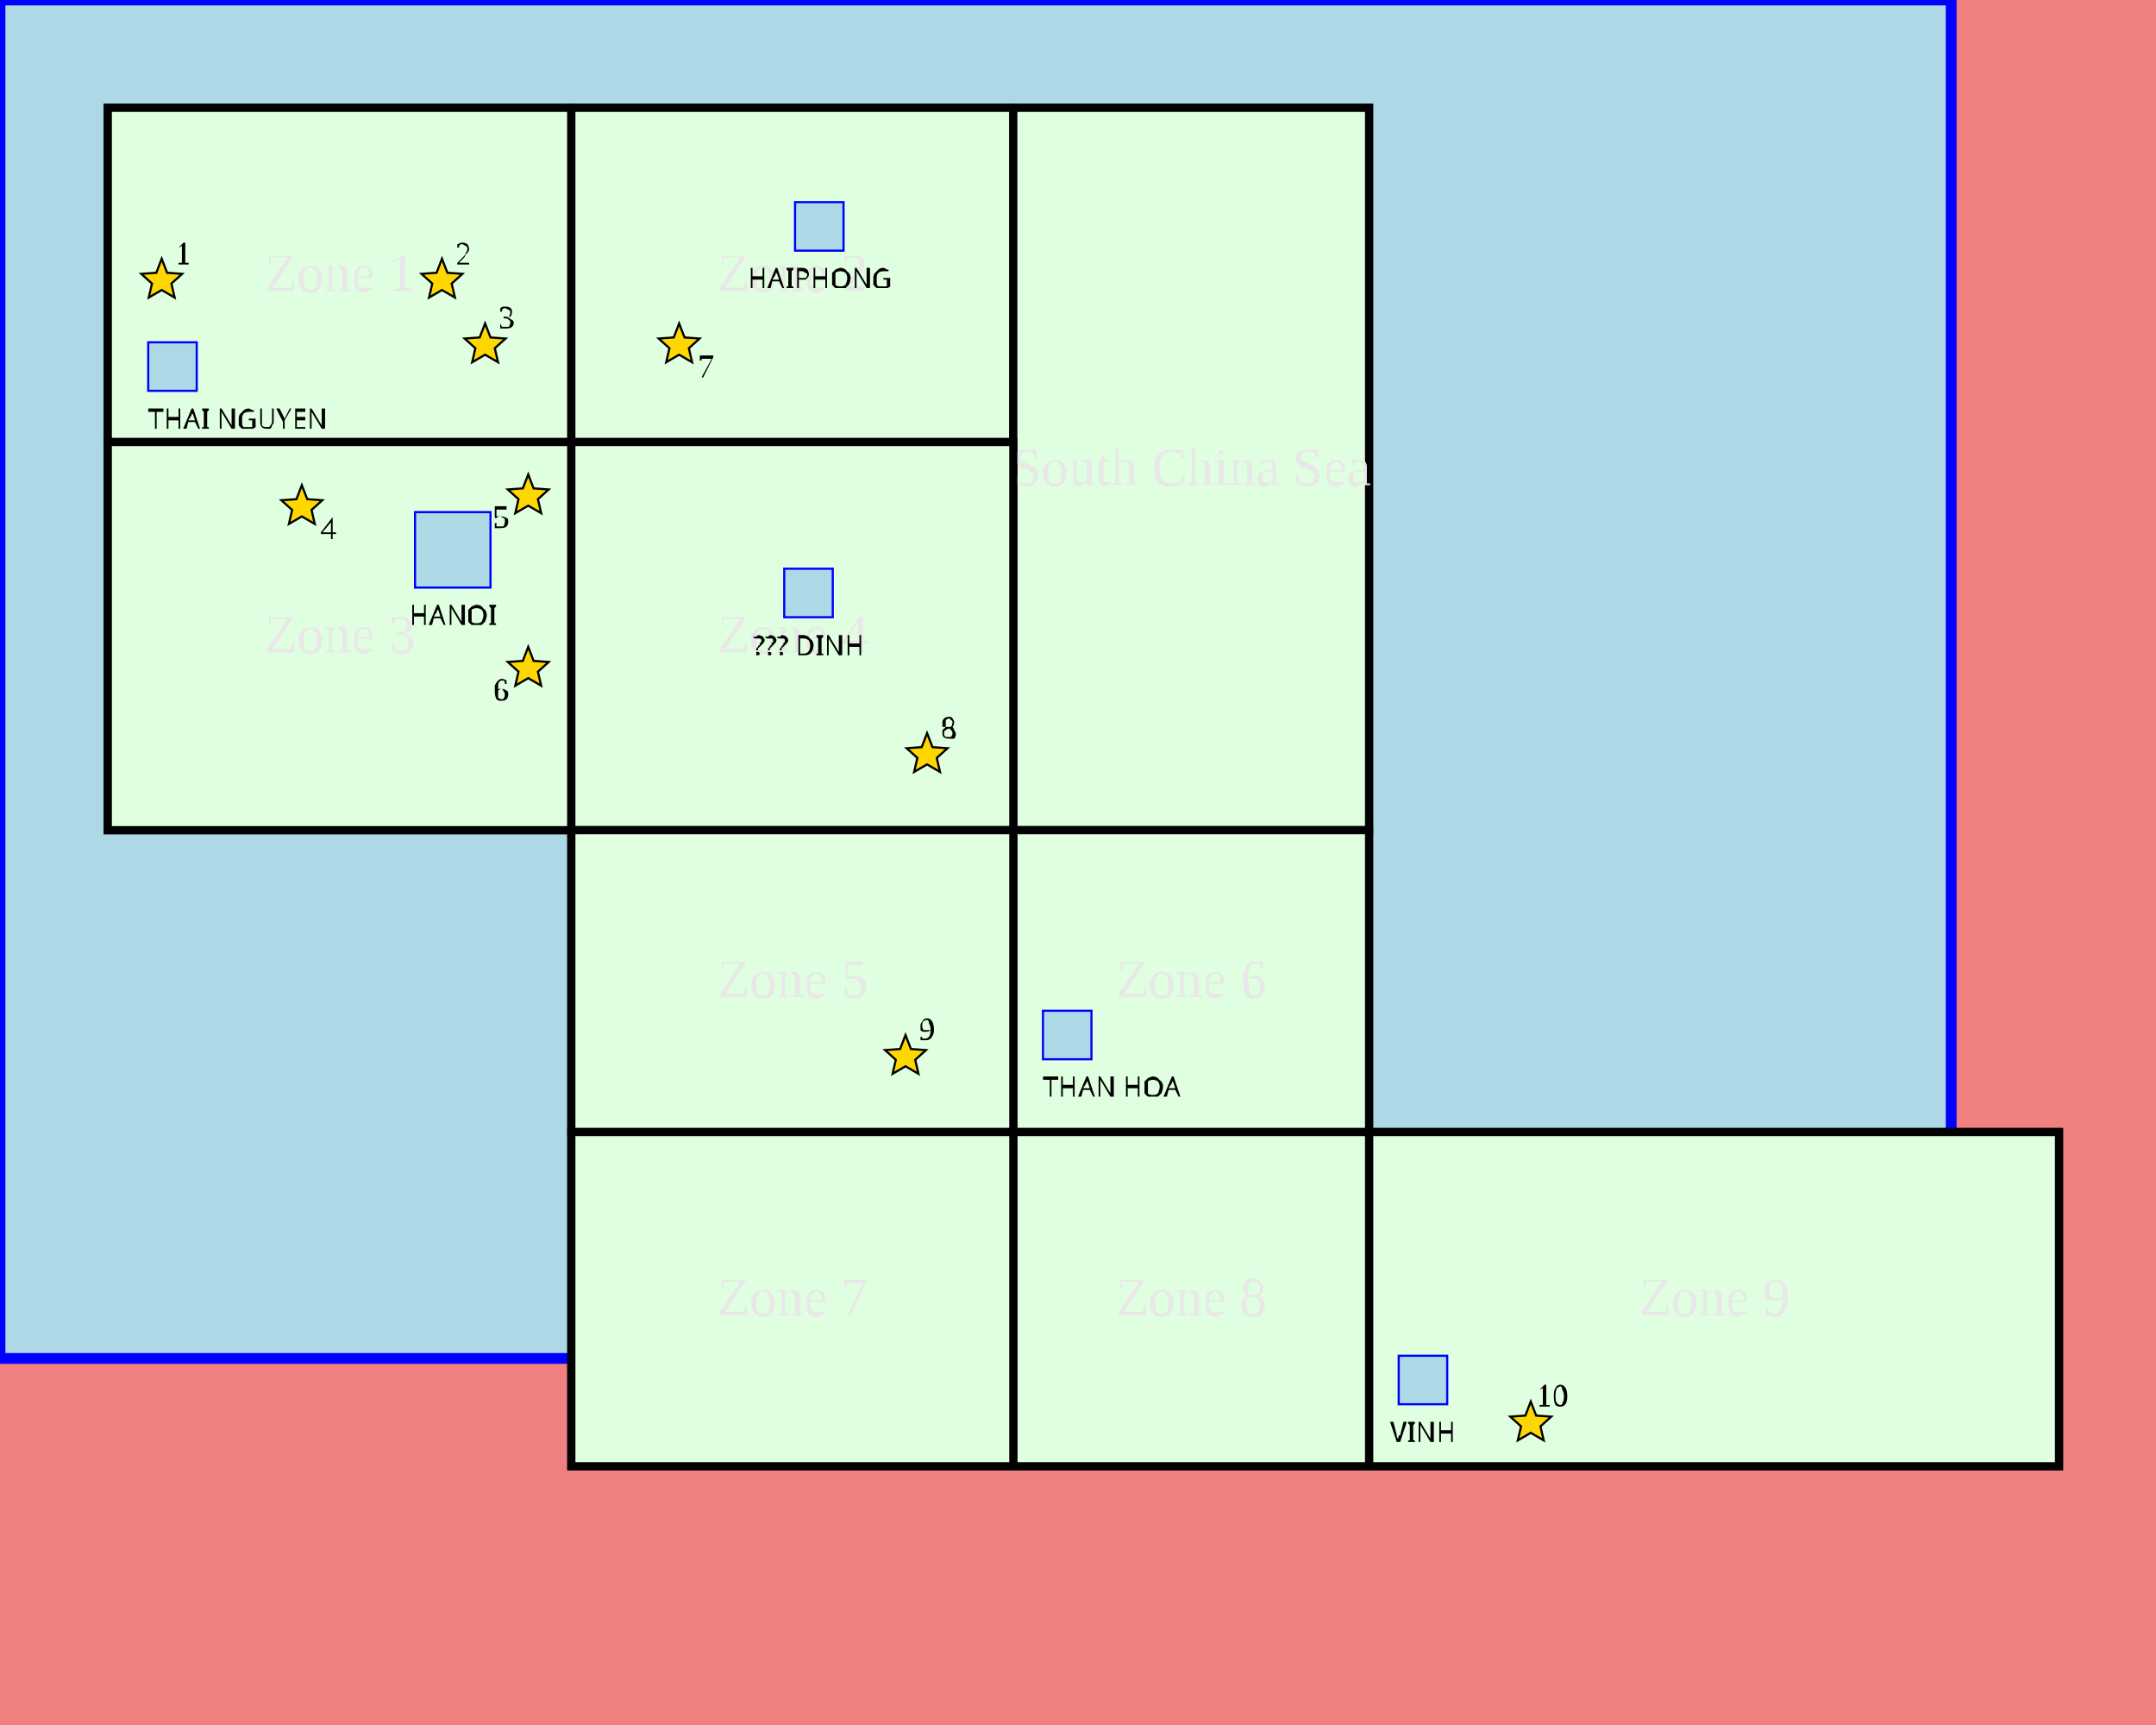
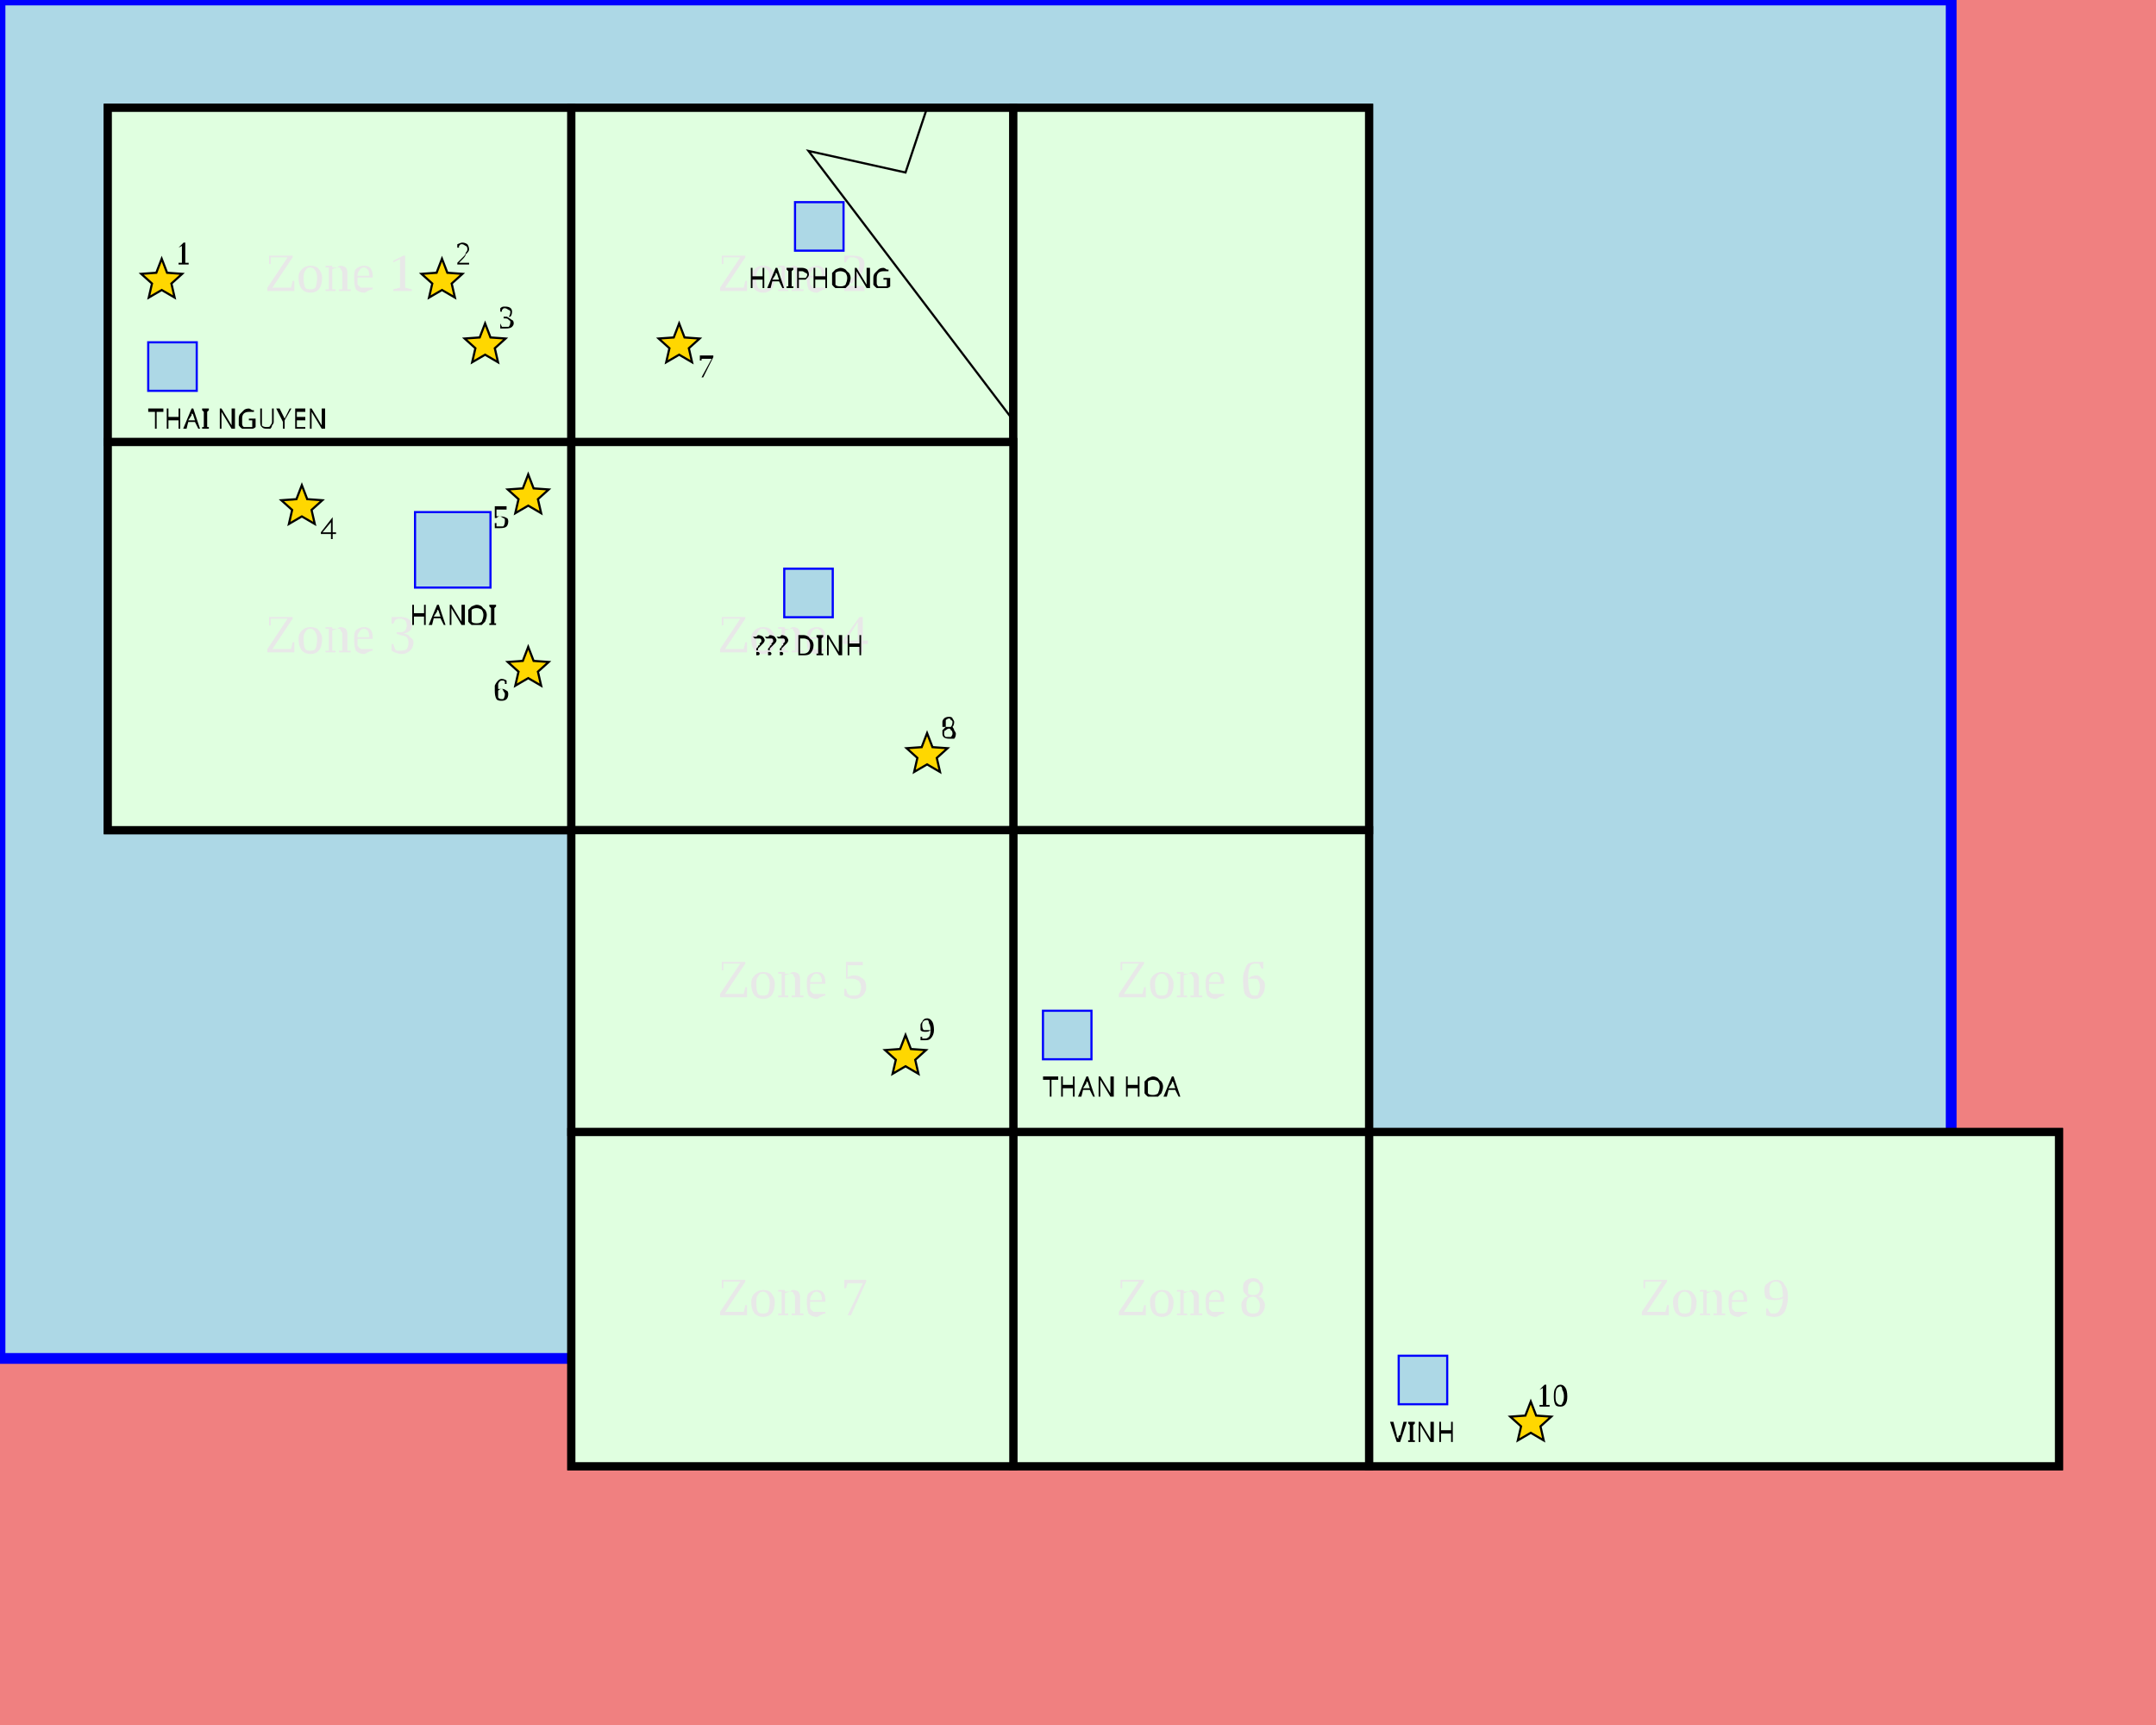
<svg xmlns="http://www.w3.org/2000/svg" width="20.0cm" height="16.0cm" viewBox="0 0 20.0 16.0">
  <rect width="100%" height="100%" fill="lightgreen" />
  <rect x="0" y="0" width="20.0" height="16.0" fill="lightcoral" />
  <rect x="0" y="0" width="18.1" height="12.6" fill="lightblue" stroke="blue" stroke-width="0.1" />
  <g transform="translate(1.0, 1.0)">
    <path d="M 0,0 L 11.7,0 L 11.7,9.5 L 18.1,9.5 L 18.1,12.6 L 4.3,12.6 L 4.3,6.7 L 0,6.7 Z" fill="#E0FFE0" stroke="black" stroke-width="0.002cm" />
    <rect x="0" y="0" width="4.3" height="3.1" fill="#E0FFE0" stroke="black" stroke-width="0.002cm" />
    <text x="2.15" y="1.55" fill="#E8E8E8" font-size="0.5" text-anchor="middle" dy=".3em">Zone 1</text>
    <rect x="4.3" y="0" width="4.1" height="3.1" fill="#E0FFE0" stroke="black" stroke-width="0.002cm" />
    <text x="6.35" y="1.55" fill="#E8E8E8" font-size="0.5" text-anchor="middle" dy=".3em">Zone 2</text>
    <rect x="8.4" y="0" width="3.3" height="6.7" fill="#E0FFE0" stroke="black" stroke-width="0.002cm" />
-     <text x="10.05" y="3.35" fill="#E8E8E8" font-size="0.5" text-anchor="middle" dy=".3em">South China Sea</text>
+     <text x="10.05" y="3.35" fill="#E8E8E8" font-size="0.5" text-anchor="middle" dy=".3em" />
    <rect x="0" y="3.1" width="4.3" height="3.6" fill="#E0FFE0" stroke="black" stroke-width="0.002cm" />
    <text x="2.15" y="4.9" fill="#E8E8E8" font-size="0.5" text-anchor="middle" dy=".3em">Zone 3</text>
    <rect x="4.3" y="3.1" width="4.1" height="3.6" fill="#E0FFE0" stroke="black" stroke-width="0.002cm" />
    <text x="6.35" y="4.9" fill="#E8E8E8" font-size="0.5" text-anchor="middle" dy=".3em">Zone 4</text>
    <rect x="8.4" y="6.7" width="3.3" height="2.8" fill="#E0FFE0" stroke="black" stroke-width="0.002cm" />
    <text x="10.05" y="8.1" fill="#E8E8E8" font-size="0.5" text-anchor="middle" dy=".3em">Zone 6</text>
    <rect x="4.3" y="6.7" width="4.1" height="2.8" fill="#E0FFE0" stroke="black" stroke-width="0.002cm" />
    <text x="6.35" y="8.1" fill="#E8E8E8" font-size="0.5" text-anchor="middle" dy=".3em">Zone 5</text>
    <rect x="11.7" y="9.5" width="6.4" height="3.1" fill="#E0FFE0" stroke="black" stroke-width="0.002cm" />
    <text x="14.9" y="11.05" fill="#E8E8E8" font-size="0.5" text-anchor="middle" dy=".3em">Zone 9</text>
    <rect x="8.4" y="9.5" width="3.3" height="3.1" fill="#E0FFE0" stroke="black" stroke-width="0.002cm" />
    <text x="10.05" y="11.05" fill="#E8E8E8" font-size="0.5" text-anchor="middle" dy=".3em">Zone 8</text>
    <rect x="4.3" y="9.5" width="4.1" height="3.1" fill="#E0FFE0" stroke="black" stroke-width="0.002cm" />
    <text x="6.35" y="11.05" fill="#E8E8E8" font-size="0.5" text-anchor="middle" dy=".3em">Zone 7</text>
    <path d="M 0.5,1.4 L 0.55,1.53 L 0.69,1.54 L 0.59,1.63 L 0.62,1.76 L 0.5,1.69 L 0.38,1.76 L 0.41,1.63 L 0.31,1.54 L 0.45,1.53 Z" fill="gold" stroke="black" stroke-width="0.02" />
    <text x="0.7" y="1.45" font-size="0.3" fill="black" text-anchor="middle">1</text>
    <path d="M 3.1,1.4 L 3.15,1.53 L 3.29,1.54 L 3.19,1.63 L 3.22,1.76 L 3.1,1.69 L 2.98,1.76 L 3.01,1.63 L 2.91,1.54 L 3.05,1.53 Z" fill="gold" stroke="black" stroke-width="0.02" />
    <text x="3.3" y="1.45" font-size="0.3" fill="black" text-anchor="middle">2</text>
    <path d="M 3.5,2.0 L 3.55,2.13 L 3.69,2.14 L 3.59,2.23 L 3.62,2.36 L 3.5,2.29 L 3.38,2.36 L 3.41,2.23 L 3.31,2.14 L 3.45,2.13 Z" fill="gold" stroke="black" stroke-width="0.02" />
    <text x="3.7" y="2.05" font-size="0.3" fill="black" text-anchor="middle">3</text>
    <path d="M 1.8,3.5 L 1.85,3.63 L 1.99,3.64 L 1.89,3.73 L 1.92,3.86 L 1.8,3.79 L 1.68,3.86 L 1.71,3.73 L 1.61,3.64 L 1.75,3.63 Z" fill="gold" stroke="black" stroke-width="0.02" />
    <text x="2.05" y="4.0" font-size="0.3" fill="black" text-anchor="middle">4</text>
    <path d="M 3.9,3.4 L 3.95,3.53 L 4.09,3.54 L 3.99,3.63 L 4.02,3.76 L 3.9,3.69 L 3.78,3.76 L 3.81,3.63 L 3.71,3.54 L 3.85,3.53 Z" fill="gold" stroke="black" stroke-width="0.02" />
    <text x="3.65" y="3.9" font-size="0.3" fill="black" text-anchor="middle">5</text>
    <path d="M 3.9,5.0 L 3.95,5.13 L 4.09,5.14 L 3.99,5.23 L 4.02,5.36 L 3.9,5.29 L 3.78,5.36 L 3.81,5.23 L 3.71,5.14 L 3.85,5.13 Z" fill="gold" stroke="black" stroke-width="0.02" />
    <text x="3.65" y="5.5" font-size="0.3" fill="black" text-anchor="middle">6</text>
    <path d="M 5.3,2.0 L 5.35,2.13 L 5.49,2.14 L 5.39,2.23 L 5.42,2.36 L 5.3,2.29 L 5.18,2.36 L 5.21,2.23 L 5.11,2.14 L 5.25,2.13 Z" fill="gold" stroke="black" stroke-width="0.02" />
    <text x="5.55" y="2.5" font-size="0.3" fill="black" text-anchor="middle">7</text>
    <path d="M 7.6,5.8 L 7.65,5.93 L 7.79,5.94 L 7.69,6.03 L 7.72,6.16 L 7.6,6.09 L 7.48,6.16 L 7.51,6.03 L 7.41,5.94 L 7.55,5.93 Z" fill="gold" stroke="black" stroke-width="0.02" />
    <text x="7.8" y="5.85" font-size="0.3" fill="black" text-anchor="middle">8</text>
    <path d="M 7.4,8.6 L 7.45,8.73 L 7.59,8.74 L 7.49,8.83 L 7.52,8.96 L 7.4,8.89 L 7.28,8.96 L 7.31,8.83 L 7.21,8.74 L 7.35,8.73 Z" fill="gold" stroke="black" stroke-width="0.02" />
    <text x="7.6" y="8.65" font-size="0.3" fill="black" text-anchor="middle">9</text>
    <path d="M 13.2,12.0 L 13.25,12.13 L 13.39,12.14 L 13.29,12.23 L 13.32,12.36 L 13.2,12.29 L 13.08,12.36 L 13.11,12.23 L 13.01,12.14 L 13.15,12.13 Z" fill="gold" stroke="black" stroke-width="0.02" />
    <text x="13.4" y="12.05" font-size="0.3" fill="black" text-anchor="middle">10</text>
    <polygon points="0.375,2.175,0.825,2.175,0.825,2.625,0.375,2.625" fill="lightblue" stroke="blue" stroke-width="0.02" />
    <text x="0.375" text-anchor="start" y="2.975" font-family="sans-serif" font-size="0.25" fill="black">THAI NGUYEN</text>
    <polygon points="6.375,0.875,6.825,0.875,6.825,1.325,6.375,1.325" fill="lightblue" stroke="blue" stroke-width="0.02" />
    <text x="6.6" text-anchor="middle" y="1.675" font-family="sans-serif" font-size="0.25" fill="black">HAIPHONG</text>
    <polygon points="2.85,3.75,3.55,3.75,3.55,4.45,2.85,4.45" fill="lightblue" stroke="blue" stroke-width="0.02" />
    <text x="3.2" text-anchor="middle" y="4.8" font-family="sans-serif" font-size="0.25" fill="black">HANOI</text>
    <polygon points="6.275,4.275,6.725,4.275,6.725,4.725,6.275,4.725" fill="lightblue" stroke="blue" stroke-width="0.02" />
    <text x="6.5" text-anchor="middle" y="5.075" font-family="sans-serif" font-size="0.25" fill="black">??? DINH</text>
    <polygon points="8.675,8.375,9.125,8.375,9.125,8.825,8.675,8.825" fill="lightblue" stroke="blue" stroke-width="0.02" />
    <text x="8.675" text-anchor="start" y="9.175" font-family="sans-serif" font-size="0.25" fill="black">THAN HOA</text>
    <polygon points="11.975,11.575,12.425,11.575,12.425,12.025,11.975,12.025" fill="lightblue" stroke="blue" stroke-width="0.02" />
    <text x="12.2" text-anchor="middle" y="12.375" font-family="sans-serif" font-size="0.25" fill="black">VINH</text>
+     <path d="M 7.6,0 7.4,0.6 6.5,0.4 8.4,2.9" fill="none" stroke="black" stroke-width="0.02" />
  </g>
</svg>
